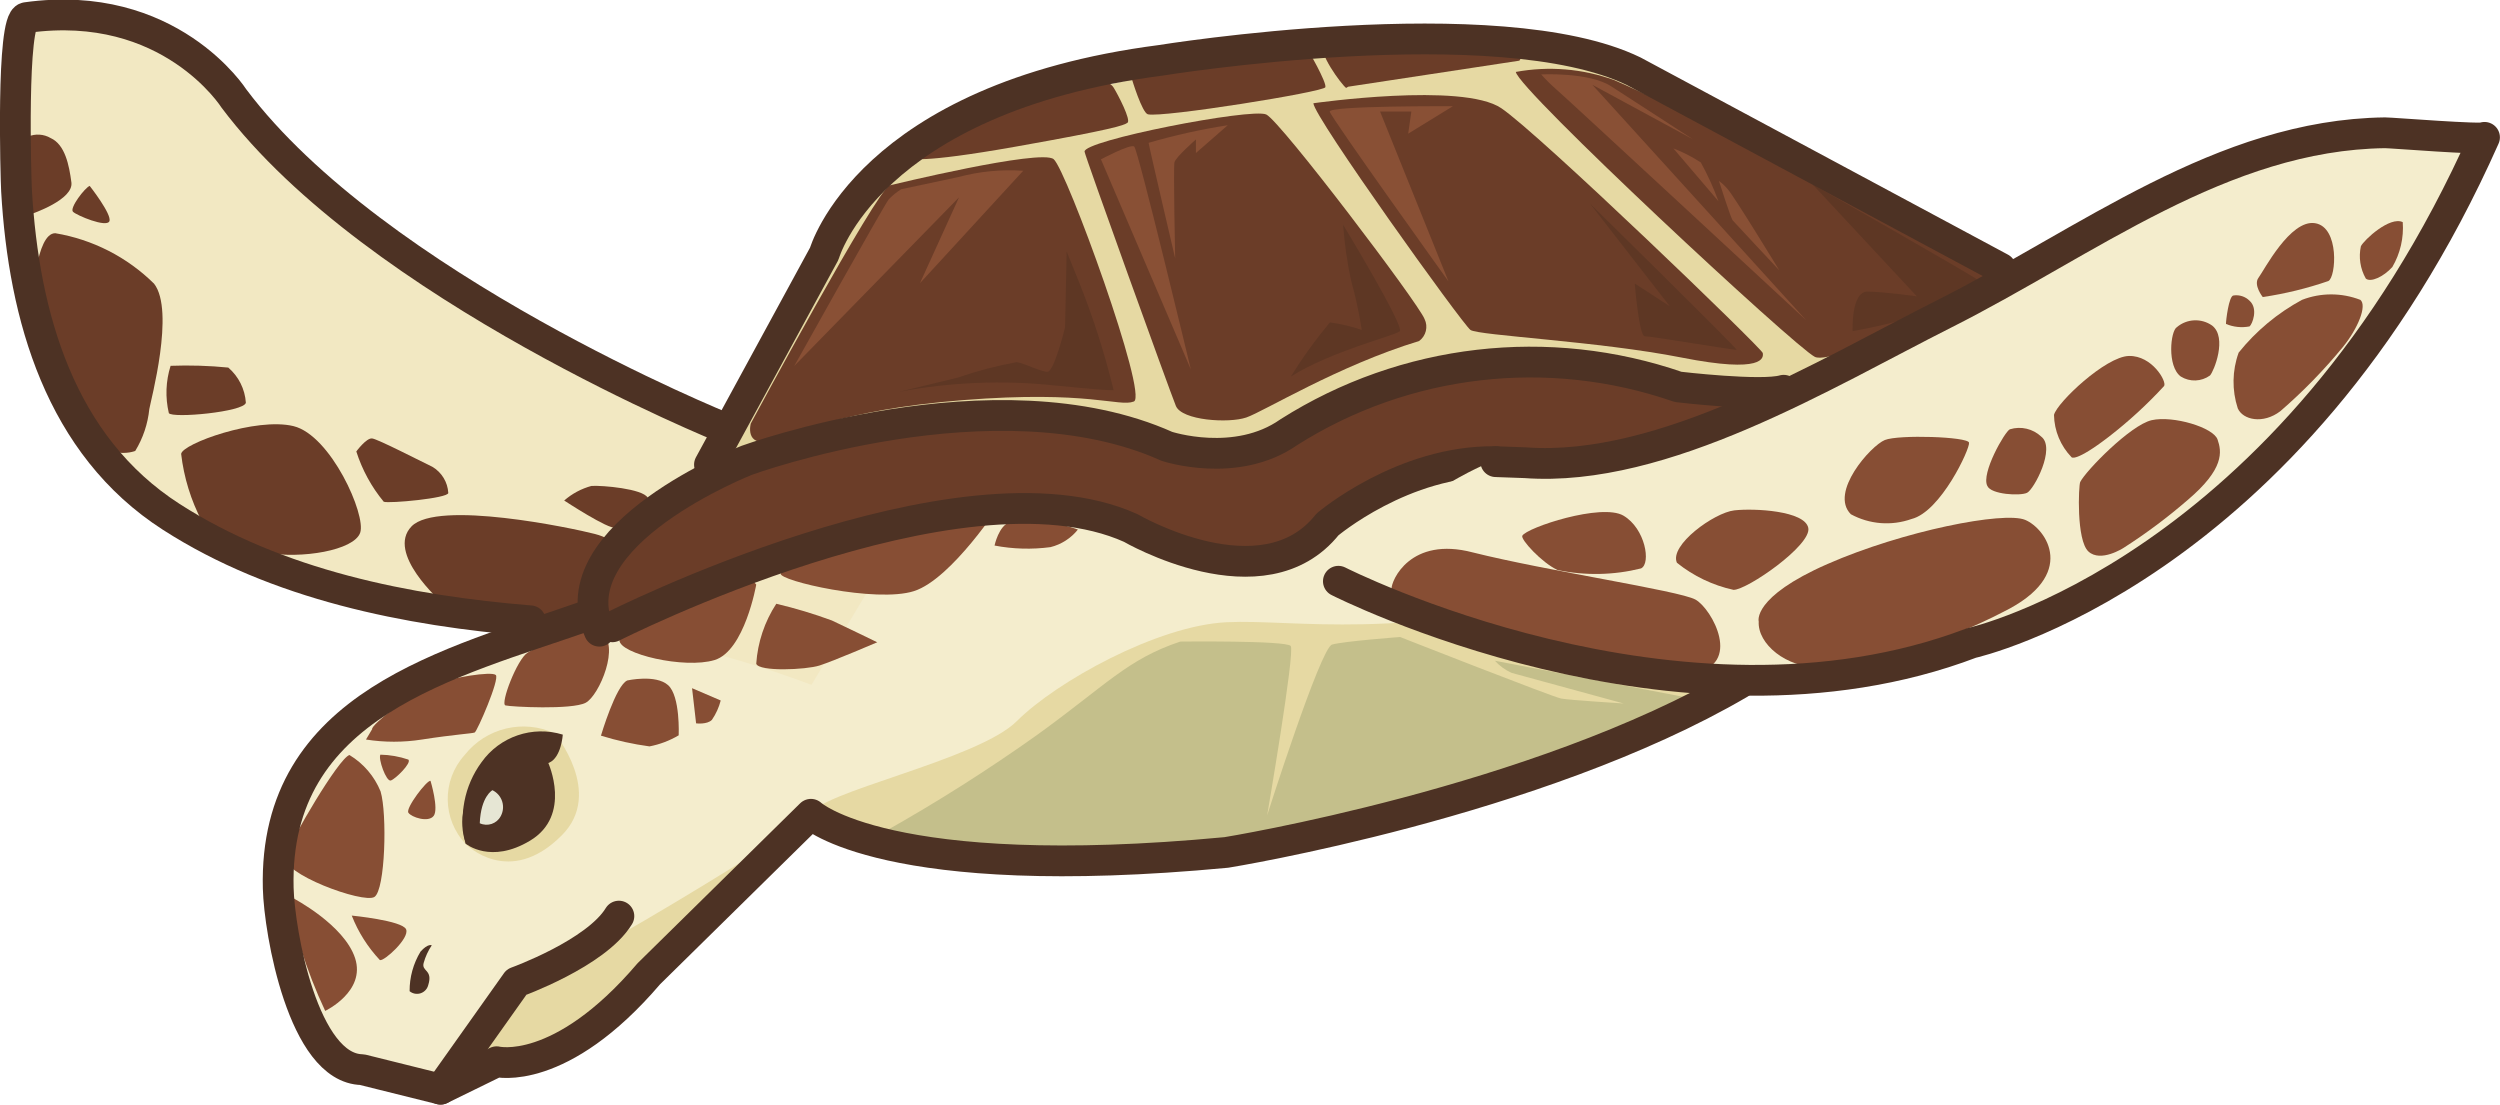
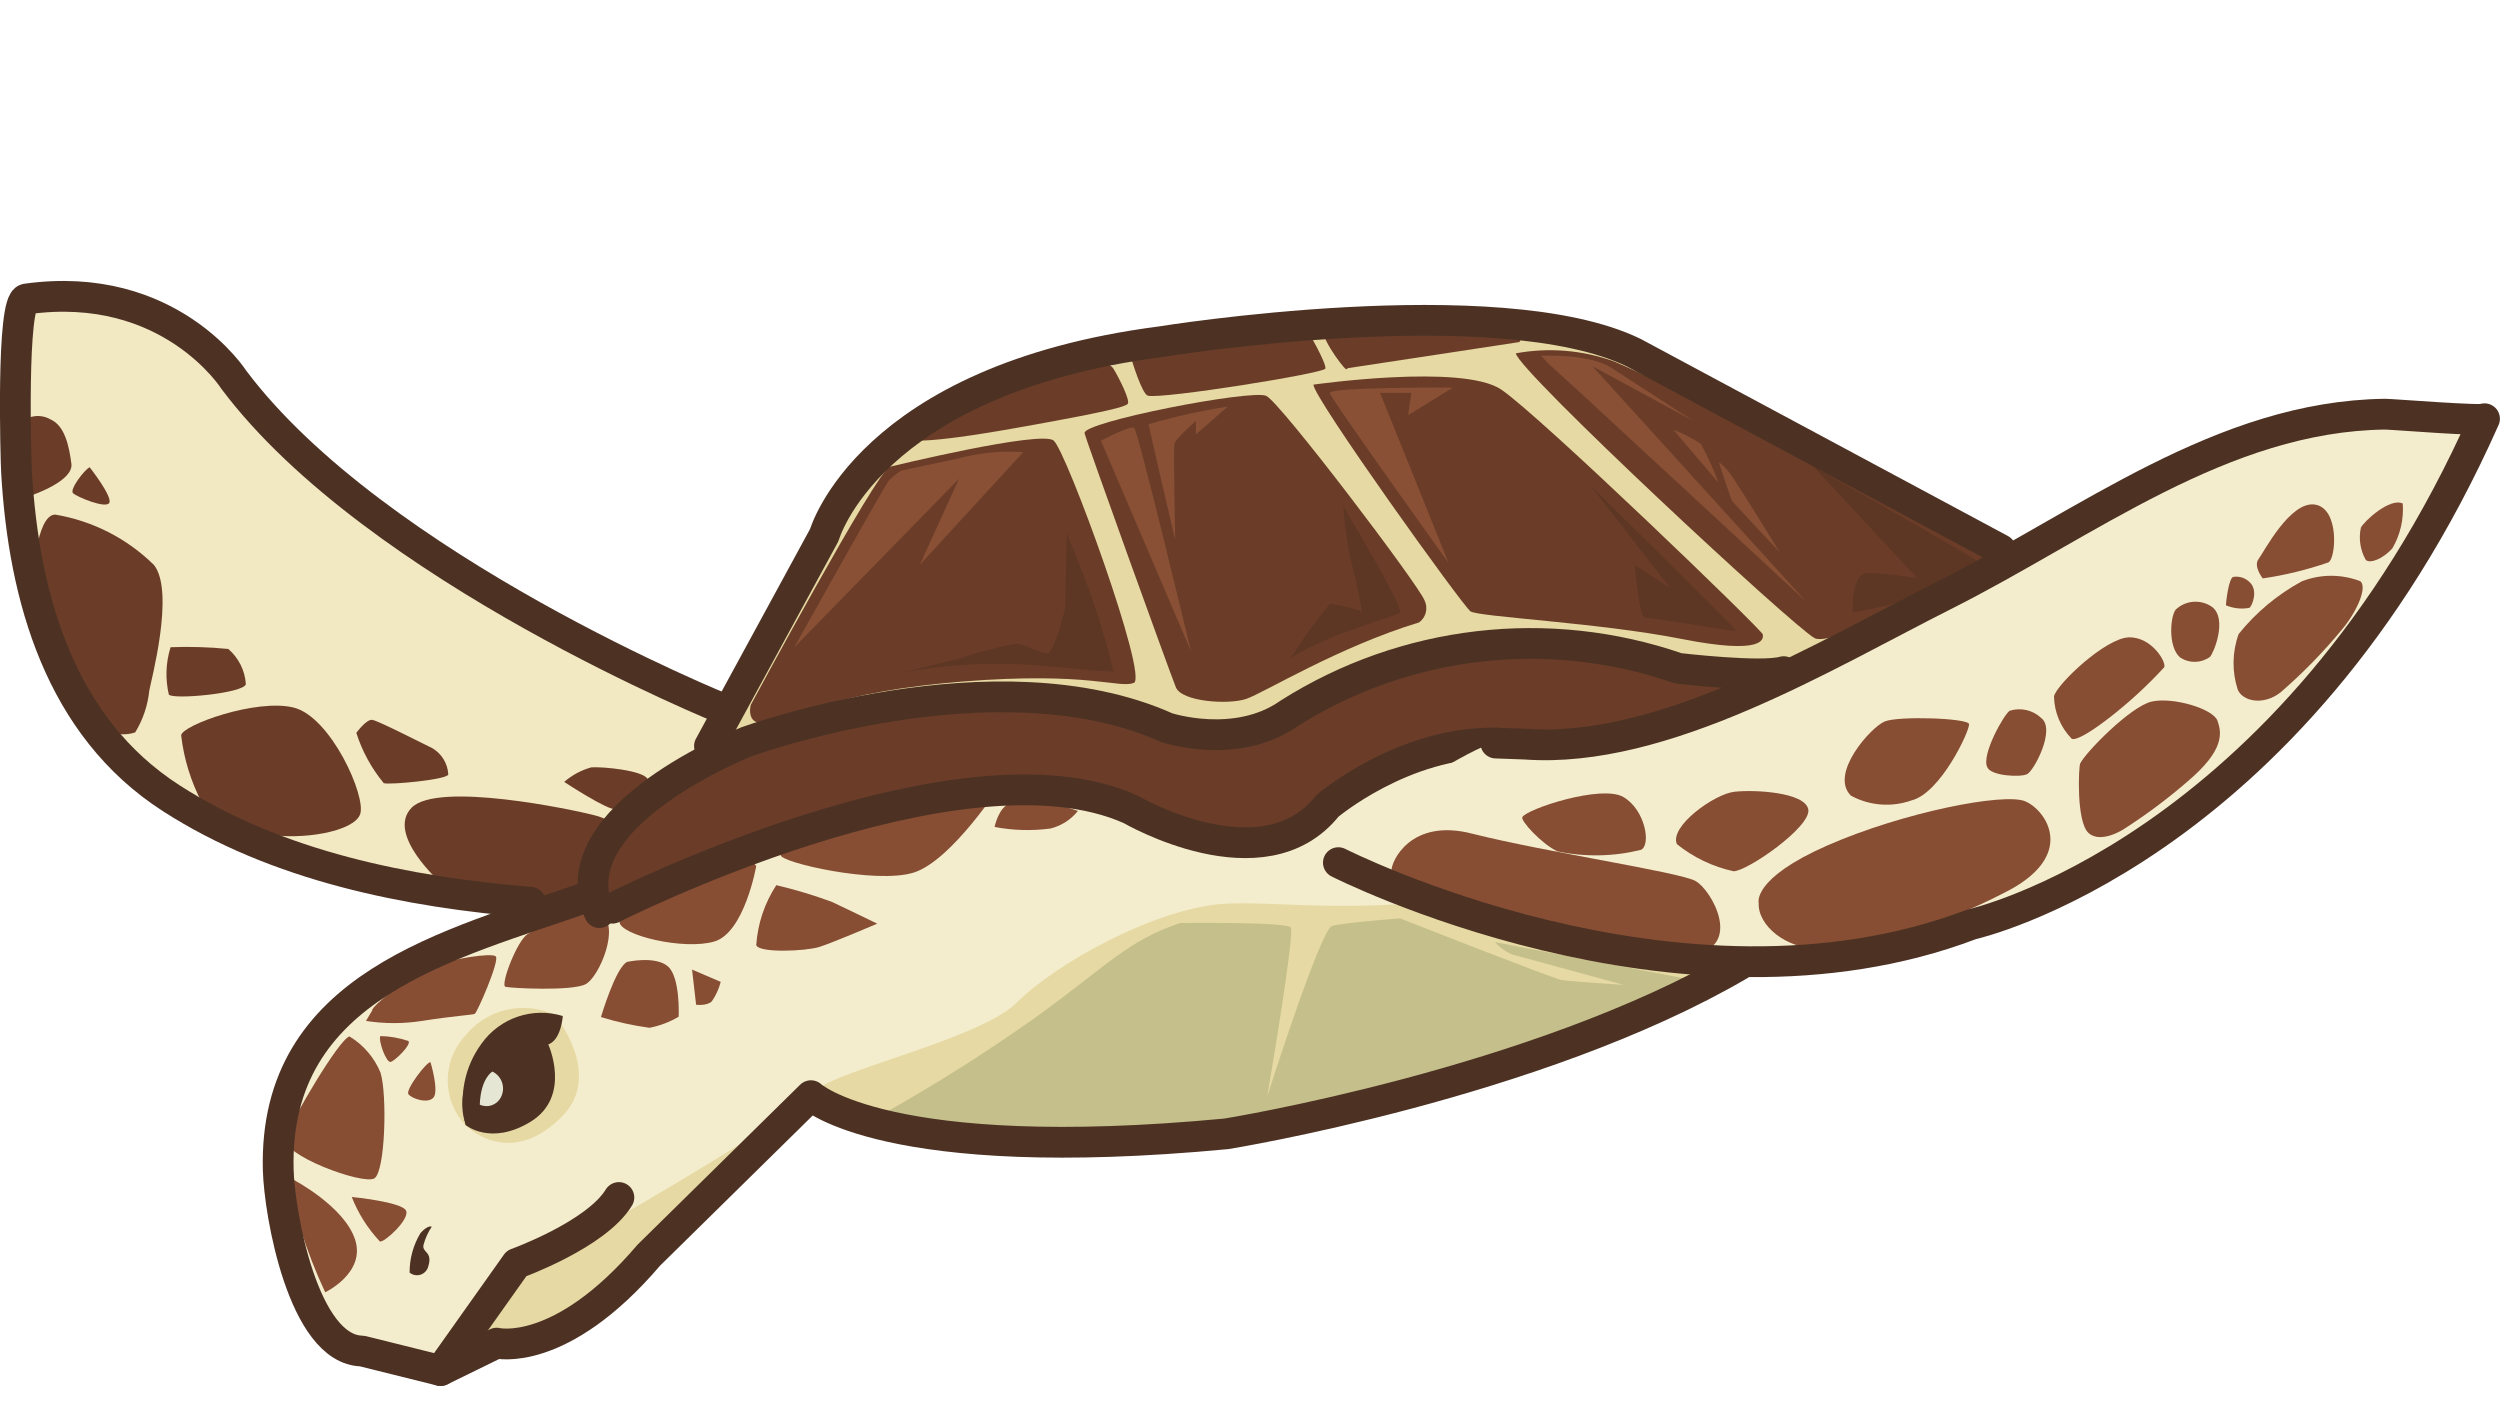
- <svg xmlns="http://www.w3.org/2000/svg" viewBox="0 0 142.15 62.8">
+ <svg xmlns="http://www.w3.org/2000/svg" viewBox="0 -16 142.15 80">
  <defs>
-     <style>.cls-1{fill:#f4edcd;}.cls-2{fill:#f2e8c2;}.cls-3{fill:#6b3d28;}.cls-4{fill:#e6d9a3;}.cls-5{fill:#895035;}.cls-6{fill:#5e3724;}.cls-7{fill:#4d3224;}.cls-8{fill:#e6e6d4;}.cls-9{fill:#874e34;}.cls-10{fill:#c4bf8b;}.cls-11{fill:none;stroke:#4d3224;stroke-linecap:round;stroke-linejoin:round;stroke-width:1.75px;}</style>
+     <style>.cls-1{fill:#f4edcd;}.cls-2{fill:#f2e8c2;}.cls-3{fill:#6b3d28;}.cls-4{fill:#e6d9a3;}.cls-5{fill:#895035;}.cls-6{fill:#5e3724;}.cls-7{fill:#4d3224;}.cls-8{fill:#e6e6d4;}.cls-9{fill:#874e34;}.cls-10{fill:#c4bf8b;}.cls-11{fill:none;stroke:#4d3224;stroke-linecap:round;stroke-linejoin:round;stroke-width:1.75px;}
+         .hand-left,.hand-right{
+             -webkit-animation: hand-An 2s linear infinite;
+             animation: hand-An 2s linear infinite;
+         }
+         .hand-right{
+             -webkit-animation-delay: 1s;
+             animation-delay: 1s;
+         }
+         @keyframes hand-An{
+             0%{
+                 transform-origin: right bottom;
+                 transform: rotate(-3deg);
+                 -webkit-transform-origin: right bottom;
+                 -webkit-transform: rotate(-3deg); 
+             }
+             50%{
+                 transform-origin: right bottom;
+                 transform: rotate(3.4deg);
+                 -webkit-transform-origin: right bottom;
+                 -webkit-transform: rotate(3.4deg);
+             }
+             100%{
+                 transform-origin: right bottom;
+                 transform: rotate(-3deg);
+                 -webkit-transform-origin: right bottom;
+                 -webkit-transform: rotate(-3deg);  
+             }
+ 
+         }
+         </style>
  </defs>
-   <g id="圖層_2" data-name="圖層 2">
-     <g id="技能">
-       <path class="cls-1" d="M54.88,23.42a47.05,47.05,0,0,0-16.46,9.64l-1.9.77c-4.26,1.53-8,3-11.68,4.35-5.66,2-9,9.59-9.28,11.47s2.41,7.86,3,9.6,6.23,2.72,6.44,2.68,3.48-5.35,4.32-6.09,8-3.16,10.45-4.75c1.25-.83,3.21-2.21,4.8-3.35.84-.53,1.76-1.14,2.71-1.78,11.25-1.85,36.74-7.54,48.28-11.36,14.54-4.81,14.51-7.67,14.51-7.67l3.5-6.37S69.08,18.48,54.88,23.42Z" />
+   <g class="Body">
+     <g class="hand-left">
      <path class="cls-2" d="M46.14,38.94C34.26,34.49,28.75,36.22,13,31S1.5,1,1.5,1,7.82-.25,12.22,4.29c7,7.23,17.85,17.1,32.44,21.25,11.59,3.3,7,4.2,7,4.2Z" />
      <path class="cls-3" d="M25.09,34.22s-3.16-2.77-1.69-4.29,9.15.1,10.42.43,1.45,1,1.45,1L33.52,34.7l-1.17.67Z" />
      <path class="cls-3" d="M15.13,31.43c2,.36,5-.13,5.35-1.14s-1.67-5.54-3.79-6.06-6.33,1-6.39,1.58a11,11,0,0,0,1.18,3.83C12.07,30.67,15.13,31.43,15.13,31.43Z" />
      <path class="cls-3" d="M8.49,23.26c.07-.45,1.47-5.59.27-7.13a10.45,10.45,0,0,0-5.62-2.87c-1.09,0-1.33,3.77-1.22,4.23a30.36,30.36,0,0,0,2.31,6.15c1.46,2.83,3.46,2,3.46,2A5.68,5.68,0,0,0,8.49,23.26Z" />
      <path class="cls-3" d="M1.59,7.77c-.64.3-.12,4.51.08,4.44s2.52-.86,2.39-1.84S3.7,8.22,2.88,7.85A1.43,1.43,0,0,0,1.59,7.77Z" />
      <path class="cls-3" d="M9.7,20.8a5.07,5.07,0,0,0-.1,2.69c.2.31,4.28-.07,4.38-.59a2.89,2.89,0,0,0-1-2A24.11,24.11,0,0,0,9.7,20.8Z" />
      <path class="cls-3" d="M20.26,25.67a8.57,8.57,0,0,0,1.56,2.86c.3.11,3.66-.2,3.67-.5a1.85,1.85,0,0,0-.91-1.49c-.67-.32-3.09-1.57-3.42-1.61S20.26,25.67,20.26,25.67Z" />
      <path class="cls-3" d="M32.08,28.46S34.62,30.13,35,30s2.11-1.19,1.83-1.7-2.59-.71-3.2-.67A3.91,3.91,0,0,0,32.08,28.46Z" />
      <path class="cls-3" d="M5.1,10.57c-.27.1-1.16,1.26-.95,1.47s1.91.92,2.07.54S5.1,10.57,5.1,10.57Z" />
-       <path class="cls-4" d="M26.59,60.12a26.66,26.66,0,0,0,6.18-1.32c1.92-.89,10.55-10.52,10.55-10.52s-5.76,3.65-10,5.94A20.68,20.68,0,0,0,26.59,60.12Z" />
-       <path class="cls-4" d="M49.27,10.77c-2.46,2.34-10.64,20.45-13.81,25.54a30.24,30.24,0,0,1,18-8.23c11.16-1,15,1.73,21.48-1.61C87.29,20.08,85.36,25.14,94,27s23.12-8.35,23.11-9.35S99.67,7.52,91.44,3.76,56.06,4.31,49.27,10.77Z" />
-       <path class="cls-3" d="M50.59,10.54c-.75.26-7.9,13.54-7.9,13.54s-.37,1.33,1.12,1,3.79-1.76,10.95-2.33,8.87.41,9.71.08S60.64,9.65,59.91,9.05,50.59,10.54,50.59,10.54Z" />
-       <path class="cls-3" d="M61.67,8.63c0,.18,4.85,13.62,5.19,14.45s3,1,4,.66,5.23-2.95,9.83-4.35A1,1,0,0,0,81,18.14c-.34-.89-8.18-11.24-9-11.63S61.51,8,61.67,8.63Z" />
-       <path class="cls-3" d="M74.68,5.87c0,.75,8.48,12.57,8.93,12.89s7.29.64,12,1.57,4.67,0,4.62-.26S87.56,7.64,85.36,6.15,74.68,5.87,74.68,5.87Z" />
-       <path class="cls-3" d="M86.19,4.09c.13,1,15.85,15.62,17,16.2s10.22-4.16,10.22-4.16c.25-1-19-10.49-21.64-11.58A10.71,10.71,0,0,0,86.19,4.09Z" />
-       <path class="cls-3" d="M51.79,9c.22-1.17,9-4.33,9.73-4.44s1.54,0,1.8.42,1,1.85.79,2-.79.37-6.37,1.36S51.79,9,51.79,9Z" />
-       <path class="cls-3" d="M65.27,6.5c-.33-.08-.91-2-.91-2s-.1-.49,1-.82,7.37-1.24,8-1.24a1.25,1.25,0,0,1,1,.37s1.09,1.88,1,2.15S66.09,6.7,65.27,6.5Z" />
-       <path class="cls-3" d="M76.54,5c-.24-.16-1.68-2.11-1.25-2.46s9.5-.52,10.55-.09.55,1,.55,1L76.66,4.93Z" />
-       <path class="cls-5" d="M50.53,11.34c-.33.44-5.37,9.47-5.37,9.47l9.37-9.59L52.31,16.1l5.87-6.39a11.25,11.25,0,0,0-3.7.36l-3.24.69A3.69,3.69,0,0,0,50.53,11.34Z" />
-       <path class="cls-5" d="M62.6,9.06,67.71,21s-3-12.51-3.22-12.67S62.6,9.06,62.6,9.06Z" />
-       <path class="cls-5" d="M66.82,14.69s-1.49-6.37-1.51-6.57a35.74,35.74,0,0,1,4.5-1L68,8.7l0-.77s-1.15,1-1.22,1.3S66.82,14.69,66.82,14.69Z" />
-       <path class="cls-5" d="M82.36,16S75.69,6.7,75.61,6.35s7-.31,7-.31L80.07,7.6l.18-1.26-1.78,0Z" />
-       <path class="cls-5" d="M102.69,18.2S88.91,5.43,88.51,5.1a9.94,9.94,0,0,1-.88-.87s2.75-.14,4,.69l4.63,3-5.72-3.1Z" />
-       <path class="cls-5" d="M95.15,8.44l2.56,3a15.52,15.52,0,0,0-1-2.2A8.12,8.12,0,0,0,95.15,8.44Z" />
-       <path class="cls-5" d="M97.74,10.29s.67,2.11.78,2.24,2.65,2.84,2.65,2.84-2.57-4.22-2.93-4.61A2.69,2.69,0,0,0,97.74,10.29Z" />
-       <path class="cls-6" d="M73.4,21.41c2.28-1.44,5.89-2.32,6.19-2.57s-3.22-6.06-3.22-6.06a22.83,22.83,0,0,0,.45,3.16,24.17,24.17,0,0,1,.61,2.82,9.67,9.67,0,0,0-1.81-.43A26.44,26.44,0,0,0,73.4,21.41Z" />
-       <path class="cls-6" d="M51.12,22.28A30.39,30.39,0,0,1,60,21.92c1.75.17,3.16.3,3.32.26A45.25,45.25,0,0,0,61.34,16l-.69-1.7-.09,4.31s-.62,2.53-1,2.53-1.3-.48-1.75-.55a23,23,0,0,0-3.35.88Z" />
-       <path class="cls-6" d="M90.41,11.58s8.43,8.28,8.33,8.31-4.9-.78-5.22-.77-.57-3-.57-3l2,1.3Z" />
-       <path class="cls-6" d="M103.06,10.48s9.2,5.24,9.37,5.42-3.57,2.12-4.73,2.42-2.36.51-2.36.51-.1-2.26.85-2.25,2.8.27,2.8.27Z" />
-       <path class="cls-4" d="M26.49,48a3.72,3.72,0,0,1-.07-5.07,4.25,4.25,0,0,1,5.12-1.23s2.81,3.38.41,5.79C28.94,50.52,26.49,48,26.49,48Z" />
-       <path class="cls-7" d="M30.14,47.8c-2.24,1.35-3.65.18-3.65.18a3.61,3.61,0,0,1,.88-3.78,3.16,3.16,0,0,1,3.8-.83S32.54,46.36,30.14,47.8Z" />
-       <path class="cls-7" d="M26.49,48a5.5,5.5,0,0,1,.89-4.66A4.17,4.17,0,0,1,32,41.77s-.08,1.3-.78,1.6-2.07.35-3,1.32A12.9,12.9,0,0,0,26.49,48Z" />
-       <path class="cls-8" d="M27.28,46.81a.91.91,0,0,0,1.19-.4A1.07,1.07,0,0,0,28,44.93S27.34,45.28,27.28,46.81Z" />
-       <path class="cls-9" d="M24.48,44.4c-.19-.07-1.43,1.55-1.26,1.81s1.14.58,1.44.18S24.48,44.4,24.48,44.4Z" />
-       <path class="cls-9" d="M19.87,42.93c-.62.19-3.3,4.78-3.64,5.75S20.67,51.4,21.29,51s.73-4.74.35-6A4.33,4.33,0,0,0,19.87,42.93Z" />
-       <path class="cls-9" d="M16.67,51.07c-.38.19-.11,1,.44,2.87a28.63,28.63,0,0,0,1.38,3.54s2.32-1.1,1.7-3S16.67,51.07,16.67,51.07Z" />
-       <path class="cls-9" d="M20,52.06a7.91,7.91,0,0,0,1.6,2.53c.23.09,1.71-1.25,1.49-1.75S20,52.06,20,52.06Z" />
-       <path class="cls-9" d="M21.16,41.46c-.08-.23,2.26-2.09,3.41-2.52s3.38-.78,3.62-.56-1.06,3.21-1.2,3.27-1.14.11-3,.4a10.24,10.24,0,0,1-3.18,0Z" />
-       <path class="cls-9" d="M21.63,42.91c-.14.22.33,1.55.59,1.47s1.2-1,1-1.19A5.27,5.27,0,0,0,21.63,42.91Z" />
-       <path class="cls-9" d="M30,37.11c-.6.37-1.57,2.92-1.26,3s3.78.26,4.56-.15,2-3.33.87-4S30,37.11,30,37.11Z" />
-       <path class="cls-9" d="M43,33.24c-1.08-1.48-5.17.1-6.25.63a2.88,2.88,0,0,0-1.53,2.53c0,.78,3.7,1.65,5.41,1.13S43,33.24,43,33.24Z" />
-       <path class="cls-9" d="M47.33,30.3a11.33,11.33,0,0,0-2.94,2.31c-.12.41,5.43,1.69,7.58,1s4.93-5,4.93-5-1.52.06-3.58.24A38.36,38.36,0,0,0,47.33,30.3Z" />
-       <path class="cls-9" d="M44.14,34.33A7.1,7.1,0,0,0,43,37.74c.15.46,2.82.35,3.6.1s3.28-1.32,3.28-1.32-1.83-.89-2.58-1.24A27.21,27.21,0,0,0,44.14,34.33Z" />
-       <path class="cls-9" d="M35.67,38.69c-.65.27-1.5,3.14-1.5,3.14a17,17,0,0,0,2.76.61,5.18,5.18,0,0,0,1.66-.63s.1-2.22-.6-2.85S35.67,38.69,35.67,38.69Z" />
-       <path class="cls-9" d="M39.35,39.13l.23,2s.63.08.9-.2a3.48,3.48,0,0,0,.5-1.1Z" />
-       <path class="cls-9" d="M57.43,29.69c-.64.18-.88,1.33-.88,1.33a9.92,9.92,0,0,0,3.18.09,2.88,2.88,0,0,0,1.56-1A8.08,8.08,0,0,0,57.43,29.69Z" />
-       <path class="cls-7" d="M26.12,60.44s2.59-3.95,3.25-4.6A15.31,15.31,0,0,1,34,53.78c.13.17-.1.61-.27.74s-3.41,1.66-3.82,1.87a34.36,34.36,0,0,0-2.72,3.8Z" />
-       <path class="cls-7" d="M23.29,56.36a4.3,4.3,0,0,1,.62-2.25c.43-.48.64-.36.64-.36a3.49,3.49,0,0,0-.46,1c-.14.5.54.37.26,1.26A.66.66,0,0,1,23.29,56.36Z" />
-       <path class="cls-4" d="M46.11,46.34C45.84,48,53,48.94,65.48,48.71S95,40.78,98.92,38.9s11.59-10.47,11.31-11-1.2-.46-1.2-.46-5.7,2.92-17.63,6-17.73,1.75-21.66,1.94S60.06,38.76,57.82,41,46.31,45.09,46.11,46.34Z" />
-       <path class="cls-10" d="M67.11,36.48c-3,1-4.2,2.46-8.13,5.3a96.29,96.29,0,0,1-8.69,5.51s7.93,2.19,20.72.4,25.07-8,25.07-8L85,37.57a2.84,2.84,0,0,0,.95.69L92.32,40s-3.06-.19-3.55-.28-9.16-3.5-9.16-3.5-3.21.24-3.87.43-3.69,9.71-3.69,9.71,1.6-9.31,1.34-9.63S67.11,36.48,67.11,36.48Z" />
-       <path class="cls-11" d="M33.39,35C25.63,37.73,15.55,40,15.82,50.5c.06,2.47,1.42,10.26,4.77,10.32l4.46,1.11,3.19-1.56s3.62.9,8.65-5l9.22-9.07s4.27,4,23.62,2.17c0,0,17.62-2.84,29.19-9.61" />
-       <path class="cls-3" d="M38.84,27.83a10.56,10.56,0,0,0-4.78,5.37c-.84,2.39.65,2.32,1.18,2.21a45.53,45.53,0,0,1,16.62-6.33c11-2.1,14.55,3.38,19.73,2.53,4.51-.74,5.66-6.86,18.73-5.27,5,.62,6.76,2.67,16.55-.62s12.26-7.49,12.1-8.26-2-1.68-2.74-1.78a2.74,2.74,0,0,0-1.41.26s-3,2.59-10.68,5.19-10.56-.69-17.57-.67c-10.49,0-14.32,5.39-16.53,5.45C68.23,26,62,22.4,50.2,24.21,46.84,24.72,42.32,25.74,38.84,27.83Z" />
-       <path class="cls-11" d="M34.82,35.64s19.73-10,29.47-5.62c0,0,7.54,4.4,11.19-.2,0,0,4.31-3.66,9.57-3.57" />
-       <path class="cls-11" d="M101.42,22.19c-1.28.37-6-.19-6-.19a25.67,25.67,0,0,0-22.13,2.57c-3,2.11-6.94.81-6.94.81-9.74-4.37-23.88.79-23.88.79s-10.85,4.24-8.39,9.72" />
+       <path class="cls-11" d="M41.2,24.34s-19.84-8-27.9-18.74C13.3,5.6,9.66-.14,1.5,1c-.86.12-.6,9.14-.56,9.84C1.35,18,3.42,25.33,9.74,29.39c6,3.86,13.42,5.34,20.42,5.91" />
+     </g>
+     <path class="cls-1" d="M54.88,23.42a47.05,47.05,0,0,0-16.46,9.64l-1.9.77c-4.26,1.53-8,3-11.68,4.35-5.66,2-9,9.59-9.28,11.47s2.41,7.86,3,9.6,6.23,2.72,6.44,2.68,3.48-5.35,4.32-6.09,8-3.16,10.45-4.75c1.25-.83,3.21-2.21,4.8-3.35.84-.53,1.76-1.14,2.71-1.78,11.25-1.85,36.74-7.54,48.28-11.36,14.54-4.81,14.51-7.67,14.51-7.67l3.5-6.37S69.08,18.48,54.88,23.42Z" />
+     <path class="cls-4" d="M26.59,60.12a26.66,26.66,0,0,0,6.18-1.32c1.92-.89,10.55-10.52,10.55-10.52s-5.76,3.65-10,5.94A20.68,20.68,0,0,0,26.59,60.12Z" />
+     <path class="cls-4" d="M49.27,10.77c-2.46,2.34-10.64,20.45-13.81,25.54a30.24,30.24,0,0,1,18-8.23c11.16-1,15,1.73,21.48-1.61C87.29,20.08,85.36,25.14,94,27s23.12-8.35,23.11-9.35S99.67,7.52,91.44,3.76,56.06,4.31,49.27,10.77Z" />
+     <path class="cls-3" d="M50.59,10.54c-.75.26-7.9,13.54-7.9,13.54s-.37,1.33,1.12,1,3.79-1.76,10.95-2.33,8.87.41,9.71.08S60.64,9.65,59.91,9.05,50.59,10.54,50.59,10.54Z" />
+     <path class="cls-3" d="M61.67,8.63c0,.18,4.85,13.62,5.19,14.45s3,1,4,.66,5.23-2.95,9.83-4.35A1,1,0,0,0,81,18.14c-.34-.89-8.18-11.24-9-11.63S61.51,8,61.67,8.63Z" />
+     <path class="cls-3" d="M74.68,5.87c0,.75,8.48,12.57,8.93,12.89s7.29.64,12,1.57,4.67,0,4.62-.26S87.56,7.64,85.36,6.15,74.68,5.87,74.68,5.87Z" />
+     <path class="cls-3" d="M86.19,4.09c.13,1,15.85,15.62,17,16.2s10.22-4.16,10.22-4.16c.25-1-19-10.49-21.64-11.58A10.71,10.71,0,0,0,86.19,4.09Z" />
+     <path class="cls-3" d="M51.79,9c.22-1.17,9-4.33,9.73-4.44s1.54,0,1.8.42,1,1.85.79,2-.79.37-6.37,1.36S51.79,9,51.79,9Z" />
+     <path class="cls-3" d="M65.27,6.5c-.33-.08-.91-2-.91-2s-.1-.49,1-.82,7.37-1.24,8-1.24a1.25,1.25,0,0,1,1,.37s1.09,1.88,1,2.15S66.09,6.7,65.27,6.5Z" />
+     <path class="cls-3" d="M76.54,5c-.24-.16-1.68-2.11-1.25-2.46s9.5-.52,10.55-.09.55,1,.55,1L76.66,4.93Z" />
+     <path class="cls-5" d="M50.53,11.34c-.33.44-5.37,9.47-5.37,9.47l9.37-9.59L52.31,16.1l5.87-6.39a11.25,11.25,0,0,0-3.7.36l-3.24.69A3.69,3.69,0,0,0,50.53,11.34Z" />
+     <path class="cls-5" d="M62.6,9.06,67.71,21s-3-12.51-3.22-12.67S62.6,9.06,62.6,9.06Z" />
+     <path class="cls-5" d="M66.82,14.69s-1.49-6.37-1.51-6.57a35.74,35.74,0,0,1,4.5-1L68,8.7l0-.77s-1.15,1-1.22,1.3S66.82,14.69,66.82,14.69Z" />
+     <path class="cls-5" d="M82.36,16S75.69,6.7,75.61,6.35s7-.31,7-.31L80.07,7.6l.18-1.26-1.78,0Z" />
+     <path class="cls-5" d="M102.69,18.2S88.91,5.43,88.51,5.1a9.94,9.94,0,0,1-.88-.87s2.75-.14,4,.69l4.63,3-5.72-3.1Z" />
+     <path class="cls-5" d="M95.15,8.44l2.56,3a15.52,15.52,0,0,0-1-2.2A8.12,8.12,0,0,0,95.15,8.44Z" />
+     <path class="cls-5" d="M97.74,10.29s.67,2.11.78,2.24,2.65,2.84,2.65,2.84-2.57-4.22-2.93-4.61A2.69,2.69,0,0,0,97.74,10.29Z" />
+     <path class="cls-6" d="M73.4,21.41c2.28-1.44,5.89-2.32,6.19-2.57s-3.22-6.06-3.22-6.06a22.83,22.83,0,0,0,.45,3.16,24.17,24.17,0,0,1,.61,2.82,9.67,9.67,0,0,0-1.81-.43A26.44,26.44,0,0,0,73.4,21.41Z" />
+     <path class="cls-6" d="M51.12,22.28A30.39,30.39,0,0,1,60,21.92c1.75.17,3.16.3,3.32.26A45.25,45.25,0,0,0,61.34,16l-.69-1.7-.09,4.31s-.62,2.53-1,2.53-1.3-.48-1.75-.55a23,23,0,0,0-3.35.88Z" />
+     <path class="cls-6" d="M90.41,11.58s8.43,8.28,8.33,8.31-4.9-.78-5.22-.77-.57-3-.57-3l2,1.3Z" />
+     <path class="cls-6" d="M103.06,10.48s9.2,5.24,9.37,5.42-3.57,2.12-4.73,2.42-2.36.51-2.36.51-.1-2.26.85-2.25,2.8.27,2.8.27Z" />
+     <path class="cls-4" d="M26.49,48a3.72,3.72,0,0,1-.07-5.07,4.25,4.25,0,0,1,5.12-1.23s2.81,3.38.41,5.79C28.94,50.52,26.49,48,26.49,48Z" />
+     <path class="cls-7" d="M30.14,47.8c-2.24,1.35-3.65.18-3.65.18a3.61,3.61,0,0,1,.88-3.78,3.16,3.16,0,0,1,3.8-.83S32.54,46.36,30.14,47.8Z" />
+     <path class="cls-7" d="M26.49,48a5.5,5.5,0,0,1,.89-4.66A4.17,4.17,0,0,1,32,41.77s-.08,1.3-.78,1.6-2.07.35-3,1.32A12.9,12.9,0,0,0,26.49,48Z" />
+     <path class="cls-8" d="M27.28,46.81a.91.91,0,0,0,1.19-.4A1.07,1.07,0,0,0,28,44.93S27.34,45.28,27.28,46.81Z" />
+     <path class="cls-9" d="M24.48,44.4c-.19-.07-1.43,1.55-1.26,1.81s1.14.58,1.44.18S24.48,44.4,24.48,44.4Z" />
+     <path class="cls-9" d="M19.87,42.93c-.62.19-3.3,4.78-3.64,5.75S20.67,51.4,21.29,51s.73-4.74.35-6A4.33,4.33,0,0,0,19.87,42.93Z" />
+     <path class="cls-9" d="M16.67,51.07c-.38.19-.11,1,.44,2.87a28.63,28.63,0,0,0,1.38,3.54s2.32-1.1,1.7-3S16.67,51.07,16.67,51.07Z" />
+     <path class="cls-9" d="M20,52.06a7.91,7.91,0,0,0,1.6,2.53c.23.09,1.71-1.25,1.49-1.75S20,52.06,20,52.06Z" />
+     <path class="cls-9" d="M21.16,41.46c-.08-.23,2.26-2.09,3.41-2.52s3.38-.78,3.62-.56-1.06,3.21-1.2,3.27-1.14.11-3,.4a10.24,10.24,0,0,1-3.18,0Z" />
+     <path class="cls-9" d="M21.63,42.91c-.14.22.33,1.55.59,1.47s1.2-1,1-1.19A5.27,5.27,0,0,0,21.63,42.91Z" />
+     <path class="cls-9" d="M30,37.11c-.6.37-1.57,2.92-1.26,3s3.78.26,4.56-.15,2-3.33.87-4S30,37.11,30,37.11Z" />
+     <path class="cls-9" d="M43,33.24c-1.08-1.48-5.17.1-6.25.63a2.88,2.88,0,0,0-1.53,2.53c0,.78,3.7,1.65,5.41,1.13S43,33.24,43,33.24Z" />
+     <path class="cls-9" d="M47.33,30.3a11.33,11.33,0,0,0-2.94,2.31c-.12.41,5.43,1.69,7.58,1s4.93-5,4.93-5-1.52.06-3.58.24A38.36,38.36,0,0,0,47.33,30.3Z" />
+     <path class="cls-9" d="M44.14,34.33A7.1,7.1,0,0,0,43,37.74c.15.46,2.82.35,3.6.1s3.28-1.32,3.28-1.32-1.83-.89-2.58-1.24A27.21,27.21,0,0,0,44.14,34.33Z" />
+     <path class="cls-9" d="M35.67,38.69c-.65.27-1.5,3.14-1.5,3.14a17,17,0,0,0,2.76.61,5.18,5.18,0,0,0,1.66-.63s.1-2.22-.6-2.85S35.67,38.69,35.67,38.69Z" />
+     <path class="cls-9" d="M39.35,39.13l.23,2s.63.08.9-.2a3.48,3.48,0,0,0,.5-1.1Z" />
+     <path class="cls-9" d="M57.43,29.69c-.64.18-.88,1.33-.88,1.33a9.92,9.92,0,0,0,3.18.09,2.88,2.88,0,0,0,1.56-1A8.08,8.08,0,0,0,57.43,29.69Z" />
+     <path class="cls-7" d="M26.12,60.44s2.59-3.95,3.25-4.6A15.31,15.31,0,0,1,34,53.78c.13.17-.1.61-.27.74s-3.41,1.66-3.82,1.87a34.36,34.36,0,0,0-2.72,3.8Z" />
+     <path class="cls-7" d="M23.29,56.36a4.3,4.3,0,0,1,.62-2.25c.43-.48.64-.36.64-.36a3.49,3.49,0,0,0-.46,1c-.14.5.54.37.26,1.26A.66.66,0,0,1,23.29,56.36Z" />
+     <path class="cls-4" d="M46.11,46.34C45.84,48,53,48.94,65.48,48.71S95,40.78,98.92,38.9s11.59-10.47,11.31-11-1.2-.46-1.2-.46-5.7,2.92-17.63,6-17.73,1.75-21.66,1.94S60.06,38.76,57.82,41,46.31,45.09,46.11,46.34Z" />
+     <path class="cls-10" d="M67.11,36.48c-3,1-4.2,2.46-8.13,5.3a96.29,96.29,0,0,1-8.69,5.51s7.93,2.19,20.72.4,25.07-8,25.07-8L85,37.57a2.84,2.84,0,0,0,.95.69L92.32,40s-3.06-.19-3.55-.28-9.16-3.5-9.16-3.5-3.21.24-3.87.43-3.69,9.71-3.69,9.71,1.6-9.31,1.34-9.63S67.11,36.48,67.11,36.48Z" />
+     <path class="cls-11" d="M33.39,35C25.63,37.73,15.55,40,15.82,50.5c.06,2.47,1.42,10.26,4.77,10.32l4.46,1.11,3.19-1.56s3.62.9,8.65-5l9.22-9.07s4.27,4,23.62,2.17c0,0,17.62-2.84,29.19-9.61" />
+     <path class="cls-3" d="M38.84,27.83a10.56,10.56,0,0,0-4.78,5.37c-.84,2.39.65,2.32,1.18,2.21a45.53,45.53,0,0,1,16.62-6.33c11-2.1,14.55,3.38,19.73,2.53,4.51-.74,5.66-6.86,18.73-5.27,5,.62,6.76,2.67,16.55-.62s12.26-7.49,12.1-8.26-2-1.68-2.74-1.78a2.74,2.74,0,0,0-1.41.26s-3,2.59-10.68,5.19-10.56-.69-17.57-.67c-10.49,0-14.32,5.39-16.53,5.45C68.23,26,62,22.4,50.2,24.21,46.84,24.72,42.32,25.74,38.84,27.83Z" />
+     <path class="cls-11" d="M34.82,35.64s19.73-10,29.47-5.62c0,0,7.54,4.4,11.19-.2,0,0,4.31-3.66,9.57-3.57" />
+     <path class="cls-11" d="M101.42,22.19c-1.28.37-6-.19-6-.19a25.67,25.67,0,0,0-22.13,2.57c-3,2.11-6.94.81-6.94.81-9.74-4.37-23.88.79-23.88.79s-10.85,4.24-8.39,9.72" />
+     <g class="hand-right">
      <path class="cls-1" d="M75.9,34.18c2.22-1.06,13.22,6.17,28.71,4.37S133,22.34,137,16.15s4.24-8.34,4.24-8.34-10.8-.75-15.12,1.59S101.94,22.48,94.78,24.63s-9.73,1.62-9.73,1.62-.63-.31-7.49,4.27C74.18,32.79,74.22,35,75.9,34.18Z" />
      <path class="cls-9" d="M79.12,33.5c.07,1,4.94,2.91,5.93,3s8.28,2.15,11.18,1.76,1.11-3.66.17-4.17-8.48-1.63-12.66-2.68C80.2,30.48,79.1,33,79.12,33.5Z" />
      <path class="cls-9" d="M100,35.34c-.07,1.27,1.56,2.64,3.48,2.6a29.48,29.48,0,0,0,10.43-3.15c4.27-2.1,2.44-4.73,1.24-5.23s-6.93.62-11.24,2.51S100,35.34,100,35.34Z" />
      <path class="cls-9" d="M118.28,27.41c-.09.18-.23,3.31.47,3.95s2-.21,2-.21a31.37,31.37,0,0,0,3.64-2.72c2.1-1.78,1.94-2.75,1.7-3.44s-2.53-1.37-3.74-1.1S118.58,26.79,118.28,27.41Z" />
      <path class="cls-9" d="M127.24,23.22c.29.66,1.44.91,2.42.16a30,30,0,0,0,3.55-3.64c.87-1.07,1.39-2.37,1-2.69a4.59,4.59,0,0,0-3.32,0,11.83,11.83,0,0,0-3.6,3A4.86,4.86,0,0,0,127.24,23.22Z" />
      <path class="cls-9" d="M86.56,30.46c-.12.2,1.11,1.54,2,1.95a10.61,10.61,0,0,0,4.75-.09c.58-.28.24-2.27-1-3S86.81,30,86.56,30.46Z" />
      <path class="cls-9" d="M95.35,32a7.8,7.8,0,0,0,3.22,1.54c.78,0,4.44-2.54,4.25-3.52s-3.07-1.13-4.21-1S94.9,31,95.35,32Z" />
      <path class="cls-9" d="M105.24,29.24a4.24,4.24,0,0,0,3.45.27c1.66-.41,3.33-4,3.27-4.34s-4-.47-4.79-.15S104,28,105.24,29.24Z" />
      <path class="cls-9" d="M113,27.63c.21.49,1.87.58,2.26.39s1.64-2.54.81-3.19a1.82,1.82,0,0,0-1.79-.42C114,24.53,112.63,26.92,113,27.63Z" />
      <path class="cls-9" d="M117.79,26a3.55,3.55,0,0,1-1-2.41c.17-.7,2.94-3.32,4.26-3.35s2.17,1.46,2,1.71a25.4,25.4,0,0,1-3.15,2.89C118,26.3,117.79,26,117.79,26Z" />
      <path class="cls-9" d="M124,21.41a1.49,1.49,0,0,0,1.66-.06c.22-.23,1-2.16.12-2.84a1.64,1.64,0,0,0-2,.09C123.41,18.81,123.21,20.83,124,21.41Z" />
      <path class="cls-9" d="M128.66,16.89a20.7,20.7,0,0,0,3.73-.91c.44-.21.65-3.07-.76-3.29s-2.9,2.69-3.21,3.1S128.66,16.89,128.66,16.89Z" />
      <path class="cls-9" d="M127,16.8c-.27,0-.44,1.48-.43,1.62a2.33,2.33,0,0,0,1.34.14c.15-.12.51-1,0-1.46A1.07,1.07,0,0,0,127,16.8Z" />
      <path class="cls-9" d="M136.62,12.63c-.73-.35-2.19,1-2.38,1.37a2.6,2.6,0,0,0,.28,1.84c.27.23,1-.09,1.51-.66A4.41,4.41,0,0,0,136.62,12.63Z" />
      <path class="cls-11" d="M85.05,26.25l1.67.06c7.86.58,17.09-5.07,23.82-8.46,8.13-4.09,15.8-10.18,25.07-10.3.4,0,5.59.42,5.66.26-11,24.73-29.17,28.75-29.17,28.75-16.64,6.33-36-3.51-36-3.51" />
-       <path class="cls-11" d="M40.34,26.42l6.53-12S49.36,5.59,66,3.43c0,0,19.21-3.11,26.89.62l20.87,11.2" />
-       <path class="cls-11" d="M41.2,24.34s-19.84-8-27.9-18.74C13.3,5.6,9.66-.14,1.5,1c-.86.12-.6,9.14-.56,9.84C1.35,18,3.42,25.33,9.74,29.39c6,3.86,13.42,5.34,20.42,5.91" />
-       <path class="cls-11" d="M25.05,61.93l4.32-6.09s4.53-1.63,5.82-3.75" />
    </g>
+     <path class="cls-11" d="M40.34,26.42l6.53-12S49.36,5.59,66,3.43c0,0,19.21-3.11,26.89.62l20.87,11.2" />
+     <path class="cls-11" d="M25.05,61.93l4.32-6.09s4.53-1.63,5.82-3.75" />
+     <animateTransform attributeType="auto" attributeName="transform" type="translate" values="0 0; 0 -10; 0 0" dur="2s" repeatCount="indefinite" />
  </g>
</svg>
